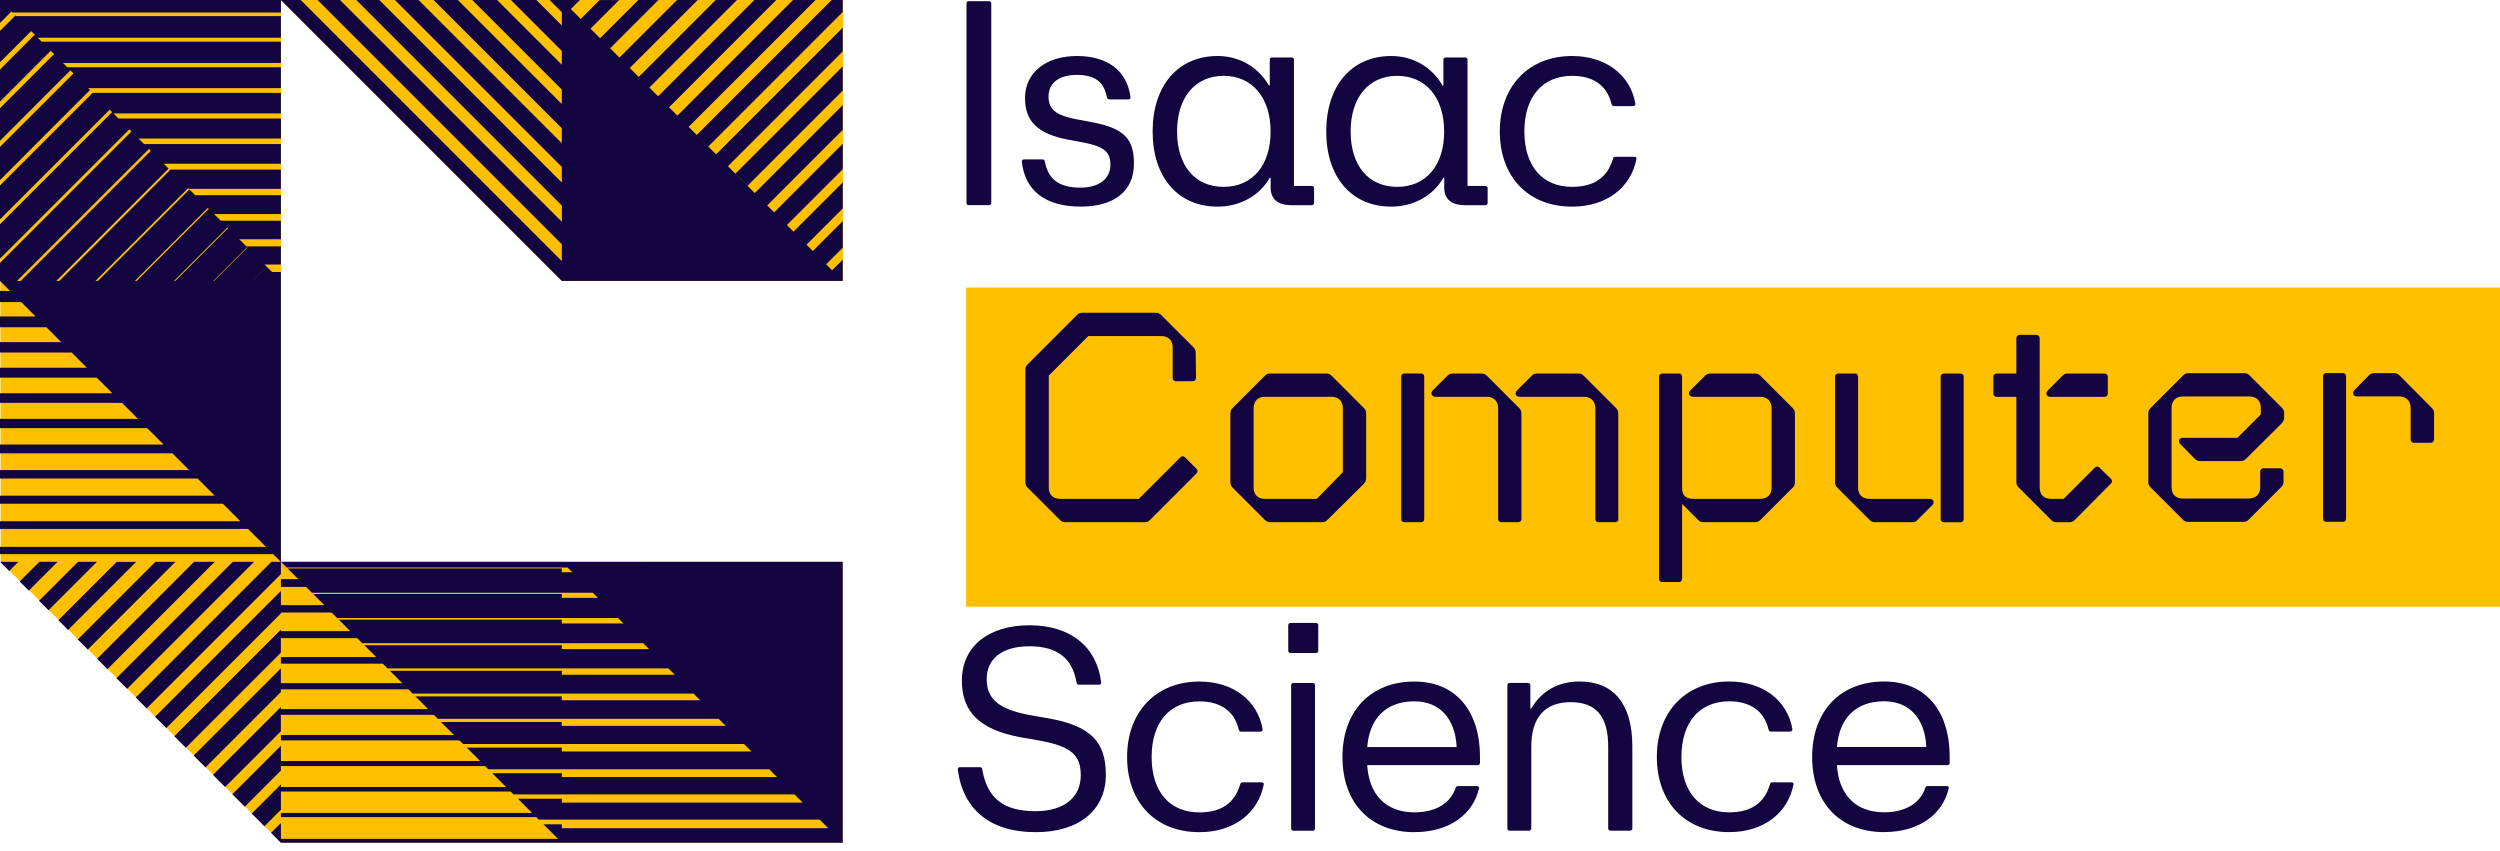
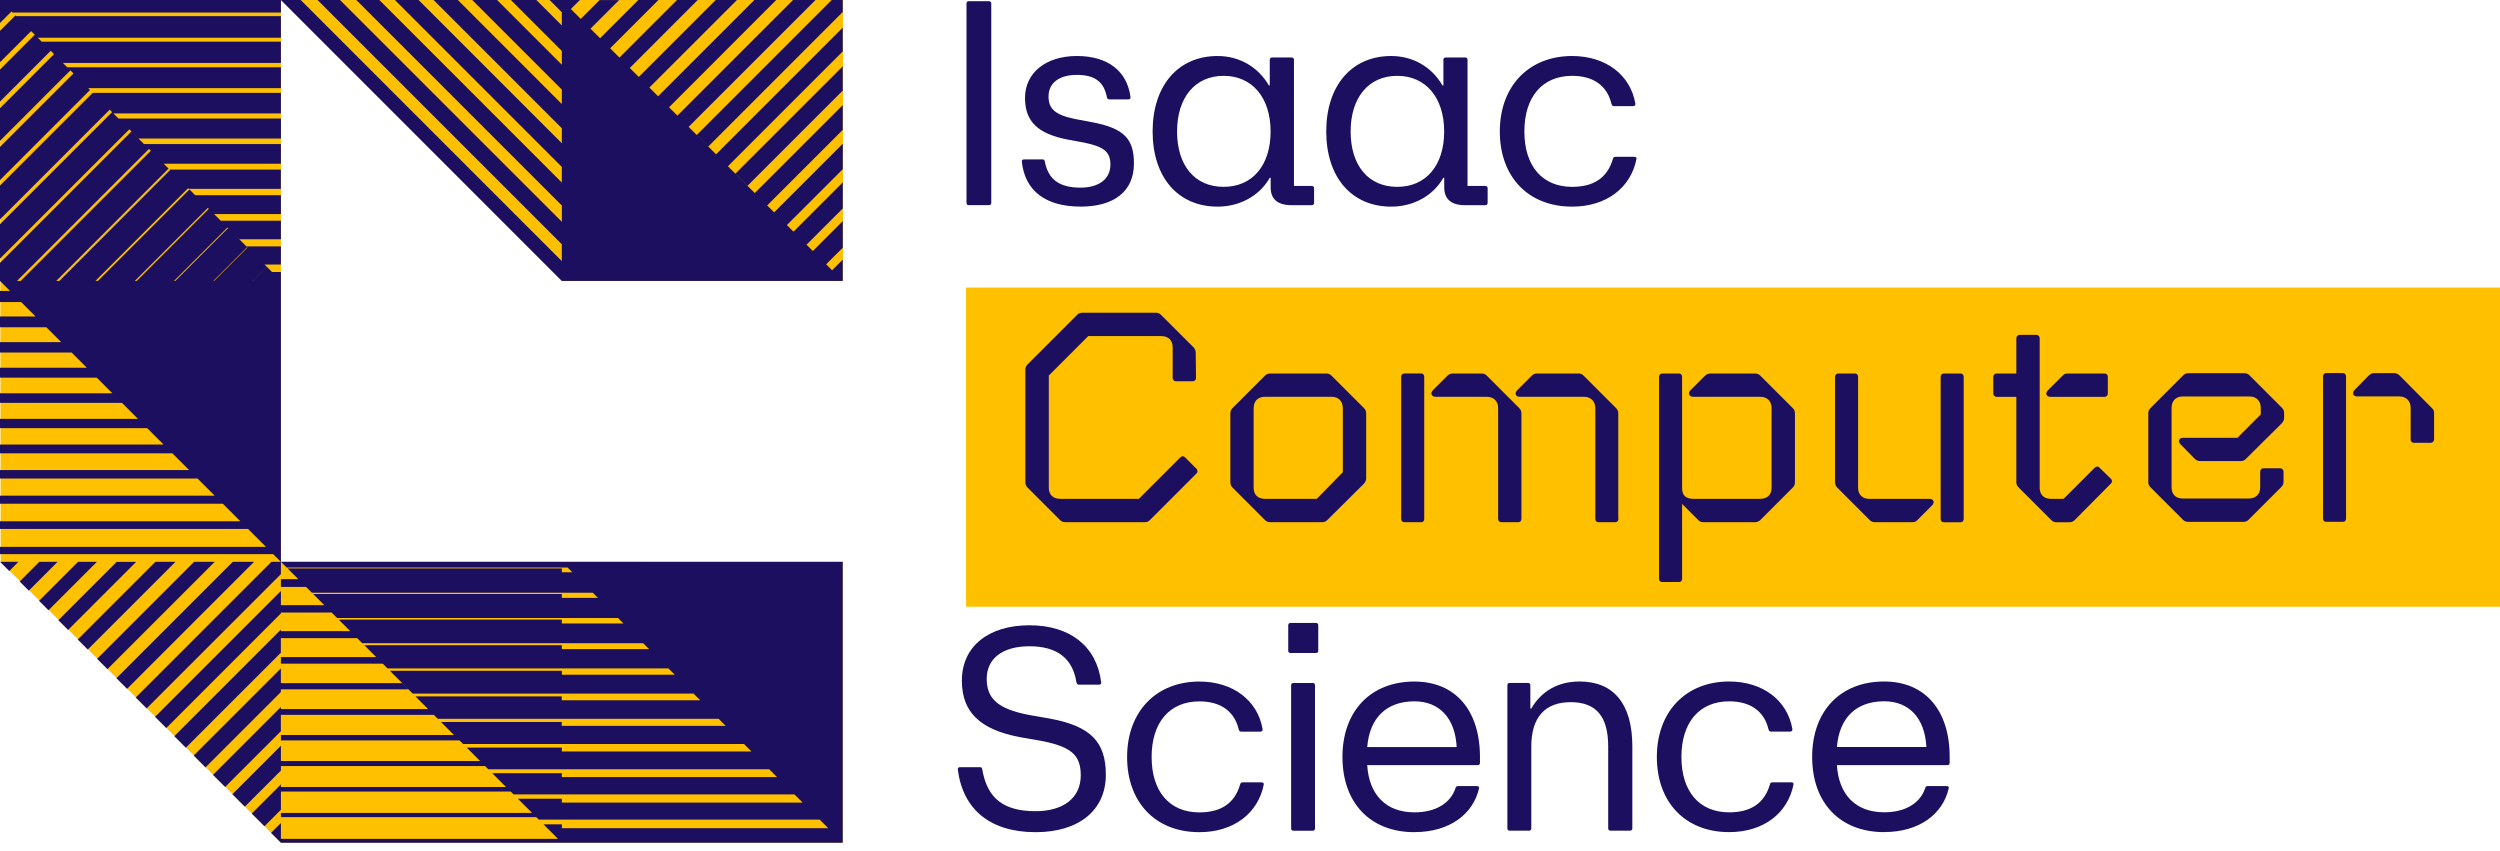
<svg xmlns="http://www.w3.org/2000/svg" width="238px" height="81px" viewBox="0 0 238 81" version="1.1">
  <g id="Page-1" stroke="none" stroke-width="1" fill="none" fill-rule="evenodd">
    <g id="isaac-logo">
      <g id="Group" transform="translate(91.9701, 27.37717)" fill-rule="nonzero">
        <polygon id="Shape-path" fill="#FFC000" points="0 0 0 30.385 146.03 30.385 146.03 0" />
-         <path d="M102.998,9.774 L104.392,8.38 C104.537,8.235 104.677,8.18 104.877,8.18 L108.379,8.18 C108.579,8.18 108.694,8.325 108.694,8.494 L108.694,10.088 C108.694,10.258 108.579,10.403 108.379,10.403 L103.223,10.403 C102.853,10.403 102.708,10.063 102.993,9.779 L102.998,9.774 Z" id="Shape-path" fill="#120540" />
-         <path d="M21.941,17.693 L17.499,22.136 C17.359,22.28 17.214,22.335 16.984,22.335 L9.464,22.335 C9.264,22.335 9.094,22.28 8.949,22.136 L5.846,19.033 C5.706,18.893 5.646,18.718 5.646,18.518 L5.646,7.81 C5.646,7.58 5.731,7.44 5.876,7.295 L10.578,2.593 C10.718,2.448 10.863,2.393 11.093,2.393 L18.043,2.393 C18.243,2.393 18.413,2.448 18.558,2.593 L21.661,5.696 C21.806,5.841 21.861,6.011 21.861,6.211 L21.891,8.604 C21.891,8.804 21.751,8.919 21.576,8.919 L19.982,8.919 C19.812,8.919 19.667,8.804 19.667,8.604 L19.667,5.671 C19.667,5.017 19.242,4.617 18.583,4.617 L11.632,4.617 L7.875,8.375 L7.875,19.058 C7.875,19.712 8.275,20.112 8.959,20.112 L16.449,20.112 L20.382,16.179 C20.527,16.035 20.667,16.01 20.836,16.149 L21.946,17.259 C22.061,17.399 22.061,17.574 21.946,17.683 L21.941,17.693 Z" id="Shape-path" fill="#120540" />
-         <path d="M34.273,8.18 C34.473,8.18 34.642,8.235 34.787,8.38 L37.89,11.483 C38.03,11.627 38.09,11.767 38.09,11.997 L38.09,18.148 C38.09,18.378 38.005,18.518 37.86,18.688 L34.413,22.106 C34.268,22.275 34.098,22.335 33.873,22.335 L28.976,22.335 C28.776,22.335 28.606,22.28 28.461,22.136 L25.358,19.033 C25.219,18.893 25.159,18.718 25.159,18.518 L25.159,11.997 C25.159,11.797 25.214,11.627 25.358,11.483 L28.461,8.38 C28.601,8.235 28.776,8.18 28.976,8.18 L34.273,8.18 Z M34.812,10.398 L28.431,10.398 C27.777,10.398 27.377,10.823 27.377,11.483 L27.377,19.058 C27.377,19.712 27.777,20.112 28.431,20.112 L33.388,20.112 L35.867,17.579 L35.867,11.483 C35.867,10.828 35.467,10.398 34.812,10.398 Z" id="Combined-Shape" fill="#120540" />
-         <path d="M43.617,22.021 C43.617,22.221 43.502,22.335 43.332,22.335 L41.738,22.335 C41.538,22.335 41.423,22.221 41.423,22.021 L41.423,8.489 C41.423,8.32 41.538,8.175 41.738,8.175 L43.332,8.175 C43.502,8.175 43.617,8.32 43.617,8.489 L43.617,22.021 Z" id="Shape-path" fill="#120540" />
-         <path d="M52.876,22.021 C52.876,22.221 52.736,22.335 52.561,22.335 L50.967,22.335 C50.797,22.335 50.652,22.221 50.652,22.021 L50.652,11.483 C50.652,10.828 50.252,10.398 49.568,10.398 L44.696,10.398 C44.326,10.398 44.156,10.058 44.441,9.774 L45.835,8.38 C46.005,8.235 46.15,8.18 46.35,8.18 L49.053,8.18 C49.253,8.18 49.423,8.235 49.568,8.38 L52.671,11.483 C52.811,11.627 52.871,11.797 52.871,11.997 L52.871,22.021 L52.876,22.021 Z" id="Shape-path" fill="#120540" />
-         <path d="M62.105,22.021 C62.105,22.221 61.99,22.335 61.79,22.335 L60.221,22.335 C60.021,22.335 59.906,22.221 59.906,22.021 L59.906,11.483 C59.906,10.828 59.481,10.398 58.822,10.398 L52.696,10.398 C52.326,10.398 52.181,10.058 52.466,9.774 L53.86,8.38 C54.005,8.235 54.145,8.18 54.345,8.18 L58.302,8.18 C58.502,8.18 58.642,8.235 58.787,8.38 L61.89,11.483 C62.035,11.627 62.09,11.797 62.09,11.997 L62.09,22.021 L62.105,22.021 Z" id="Shape-path" fill="#120540" />
-         <path d="M78.909,18.518 C78.909,18.748 78.854,18.888 78.709,19.033 L75.606,22.136 C75.461,22.28 75.291,22.335 75.091,22.335 L70.219,22.335 C69.989,22.335 69.85,22.28 69.705,22.136 L68.166,20.597 L68.166,27.717 C68.166,27.917 68.051,28.032 67.881,28.032 L66.287,28.032 C66.087,28.032 65.972,27.917 65.972,27.717 L65.972,8.494 C65.972,8.325 66.087,8.18 66.287,8.18 L67.881,8.18 C68.051,8.18 68.166,8.325 68.166,8.494 L68.166,19.088 C68.166,19.827 68.565,20.112 69.25,20.112 L75.601,20.112 C76.285,20.112 76.685,19.712 76.685,19.058 L76.685,11.483 C76.685,10.828 76.285,10.398 75.601,10.398 L69.22,10.398 C68.85,10.398 68.68,10.058 68.965,9.774 L70.359,8.38 C70.529,8.235 70.674,8.18 70.874,8.18 L75.091,8.18 C75.291,8.18 75.461,8.235 75.606,8.38 L78.709,11.483 C78.854,11.627 78.909,11.767 78.909,11.997 L78.909,18.518 L78.909,18.518 Z" id="Shape-path" fill="#120540" />
-         <path d="M91.955,20.741 L90.561,22.136 C90.416,22.305 90.276,22.335 90.046,22.335 L86.544,22.335 C86.314,22.335 86.174,22.28 86.029,22.136 L82.926,19.033 C82.781,18.893 82.726,18.718 82.726,18.518 L82.726,8.494 C82.726,8.325 82.841,8.18 83.041,8.18 L84.635,8.18 C84.805,8.18 84.92,8.325 84.92,8.494 L84.92,19.063 C84.92,19.717 85.344,20.117 86.004,20.117 L91.73,20.117 C92.1,20.117 92.245,20.457 91.96,20.741 L91.955,20.741 Z" id="Shape-path" fill="#120540" />
-         <path d="M94.973,22.026 C94.973,22.226 94.858,22.34 94.688,22.34 L93.094,22.34 C92.895,22.34 92.78,22.226 92.78,22.026 L92.78,8.494 C92.78,8.325 92.895,8.18 93.094,8.18 L94.688,8.18 C94.858,8.18 94.973,8.325 94.973,8.494 L94.973,22.026 Z" id="Shape-path" fill="#120540" />
-         <path d="M108.984,18.663 L105.566,22.111 C105.396,22.28 105.251,22.34 105.027,22.34 L103.832,22.34 C103.603,22.34 103.463,22.285 103.318,22.141 L100.215,19.038 C100.045,18.868 99.985,18.723 99.985,18.523 L99.985,10.403 L98.106,10.403 C97.936,10.403 97.791,10.263 97.791,10.088 L97.791,8.494 C97.791,8.325 97.931,8.18 98.106,8.18 L99.985,8.18 L99.985,4.817 C99.985,4.647 100.13,4.502 100.3,4.502 L101.894,4.502 C102.064,4.502 102.208,4.647 102.208,4.817 L102.208,19.058 C102.208,19.712 102.608,20.112 103.263,20.112 L104.487,20.112 L107.45,17.149 C107.595,17.004 107.79,17.004 107.905,17.149 L108.989,18.203 C109.129,18.348 109.129,18.518 108.989,18.658 L108.984,18.663 Z" id="Shape-path" fill="#120540" />
-         <path d="M125.478,12.387 C125.478,12.587 125.423,12.727 125.248,12.927 L121.861,16.289 C121.721,16.459 121.546,16.519 121.321,16.519 L117.503,16.519 C117.304,16.519 117.164,16.464 116.989,16.319 L115.62,14.925 C115.335,14.64 115.475,14.301 115.85,14.301 L121.031,14.301 L123.255,12.077 L123.255,11.453 C123.255,10.798 122.855,10.368 122.2,10.368 L115.82,10.368 C115.165,10.368 114.765,10.793 114.765,11.453 L114.765,19.028 C114.765,19.682 115.165,20.082 115.82,20.082 L122.115,20.082 C122.77,20.082 123.2,19.682 123.2,19.028 L123.2,17.519 C123.2,17.349 123.315,17.204 123.515,17.204 L125.109,17.204 C125.278,17.204 125.423,17.349 125.423,17.519 L125.423,18.488 C125.423,18.688 125.368,18.828 125.193,19.003 L122.09,22.106 C121.951,22.251 121.806,22.305 121.576,22.305 L116.364,22.305 C116.164,22.305 115.994,22.251 115.85,22.106 L112.747,19.003 C112.607,18.858 112.547,18.718 112.547,18.518 L112.547,11.967 C112.547,11.767 112.602,11.627 112.777,11.453 L115.88,8.35 C116.019,8.205 116.164,8.15 116.394,8.15 L121.661,8.15 C121.861,8.15 122.031,8.205 122.175,8.35 L125.278,11.453 C125.418,11.592 125.478,11.737 125.478,11.937 L125.478,12.392 L125.478,12.387 Z" id="Shape-path" fill="#120540" />
-         <path d="M131.374,21.986 C131.374,22.186 131.26,22.3 131.09,22.3 L129.496,22.3 C129.296,22.3 129.181,22.186 129.181,21.986 L129.181,8.454 C129.181,8.285 129.296,8.14 129.496,8.14 L131.09,8.14 C131.26,8.14 131.374,8.285 131.374,8.454 L131.374,21.986 Z" id="Shape-path" fill="#120540" />
-         <path d="M139.749,14.466 C139.749,14.635 139.609,14.78 139.434,14.78 L137.84,14.78 C137.64,14.78 137.525,14.64 137.525,14.466 L137.525,11.448 C137.525,10.793 137.096,10.363 136.441,10.363 L132.424,10.363 C132.054,10.363 131.909,10.023 132.194,9.739 L133.563,8.345 C133.733,8.2 133.878,8.145 134.078,8.145 L135.931,8.145 C136.131,8.145 136.271,8.2 136.446,8.345 L139.524,11.448 C139.694,11.587 139.754,11.762 139.754,11.962 L139.754,14.471 L139.749,14.466 Z" id="Shape-path" fill="#120540" />
+         <path d="M102.998,9.774 L104.392,8.38 C104.537,8.235 104.677,8.18 104.877,8.18 L108.379,8.18 C108.579,8.18 108.694,8.325 108.694,8.494 L108.694,10.088 C108.694,10.258 108.579,10.403 108.379,10.403 L103.223,10.403 C102.853,10.403 102.708,10.063 102.993,9.779 L102.998,9.774 Z" id="Shape-path" fill="#1C0F5F" />
+         <path d="M21.941,17.693 L17.499,22.136 C17.359,22.28 17.214,22.335 16.984,22.335 L9.464,22.335 C9.264,22.335 9.094,22.28 8.949,22.136 L5.846,19.033 C5.706,18.893 5.646,18.718 5.646,18.518 L5.646,7.81 C5.646,7.58 5.731,7.44 5.876,7.295 L10.578,2.593 C10.718,2.448 10.863,2.393 11.093,2.393 L18.043,2.393 C18.243,2.393 18.413,2.448 18.558,2.593 L21.661,5.696 C21.806,5.841 21.861,6.011 21.861,6.211 L21.891,8.604 C21.891,8.804 21.751,8.919 21.576,8.919 L19.982,8.919 C19.812,8.919 19.667,8.804 19.667,8.604 L19.667,5.671 C19.667,5.017 19.242,4.617 18.583,4.617 L11.632,4.617 L7.875,8.375 L7.875,19.058 C7.875,19.712 8.275,20.112 8.959,20.112 L16.449,20.112 L20.382,16.179 C20.527,16.035 20.667,16.01 20.836,16.149 L21.946,17.259 C22.061,17.399 22.061,17.574 21.946,17.683 L21.941,17.693 Z" id="Shape-path" fill="#1C0F5F" />
+         <path d="M34.273,8.18 C34.473,8.18 34.642,8.235 34.787,8.38 L37.89,11.483 C38.03,11.627 38.09,11.767 38.09,11.997 L38.09,18.148 C38.09,18.378 38.005,18.518 37.86,18.688 L34.413,22.106 C34.268,22.275 34.098,22.335 33.873,22.335 L28.976,22.335 C28.776,22.335 28.606,22.28 28.461,22.136 L25.358,19.033 C25.219,18.893 25.159,18.718 25.159,18.518 L25.159,11.997 C25.159,11.797 25.214,11.627 25.358,11.483 L28.461,8.38 C28.601,8.235 28.776,8.18 28.976,8.18 L34.273,8.18 Z M34.812,10.398 L28.431,10.398 C27.777,10.398 27.377,10.823 27.377,11.483 L27.377,19.058 C27.377,19.712 27.777,20.112 28.431,20.112 L33.388,20.112 L35.867,17.579 L35.867,11.483 C35.867,10.828 35.467,10.398 34.812,10.398 Z" id="Combined-Shape" fill="#1C0F5F" />
+         <path d="M43.617,22.021 C43.617,22.221 43.502,22.335 43.332,22.335 L41.738,22.335 C41.538,22.335 41.423,22.221 41.423,22.021 L41.423,8.489 C41.423,8.32 41.538,8.175 41.738,8.175 L43.332,8.175 C43.502,8.175 43.617,8.32 43.617,8.489 L43.617,22.021 Z" id="Shape-path" fill="#1C0F5F" />
+         <path d="M52.876,22.021 C52.876,22.221 52.736,22.335 52.561,22.335 L50.967,22.335 C50.797,22.335 50.652,22.221 50.652,22.021 L50.652,11.483 C50.652,10.828 50.252,10.398 49.568,10.398 L44.696,10.398 C44.326,10.398 44.156,10.058 44.441,9.774 L45.835,8.38 C46.005,8.235 46.15,8.18 46.35,8.18 L49.053,8.18 C49.253,8.18 49.423,8.235 49.568,8.38 L52.671,11.483 C52.811,11.627 52.871,11.797 52.871,11.997 L52.871,22.021 L52.876,22.021 Z" id="Shape-path" fill="#1C0F5F" />
+         <path d="M62.105,22.021 C62.105,22.221 61.99,22.335 61.79,22.335 L60.221,22.335 C60.021,22.335 59.906,22.221 59.906,22.021 L59.906,11.483 C59.906,10.828 59.481,10.398 58.822,10.398 L52.696,10.398 C52.326,10.398 52.181,10.058 52.466,9.774 L53.86,8.38 C54.005,8.235 54.145,8.18 54.345,8.18 L58.302,8.18 C58.502,8.18 58.642,8.235 58.787,8.38 L61.89,11.483 C62.035,11.627 62.09,11.797 62.09,11.997 L62.09,22.021 L62.105,22.021 Z" id="Shape-path" fill="#1C0F5F" />
+         <path d="M78.909,18.518 C78.909,18.748 78.854,18.888 78.709,19.033 L75.606,22.136 C75.461,22.28 75.291,22.335 75.091,22.335 L70.219,22.335 C69.989,22.335 69.85,22.28 69.705,22.136 L68.166,20.597 L68.166,27.717 C68.166,27.917 68.051,28.032 67.881,28.032 L66.287,28.032 C66.087,28.032 65.972,27.917 65.972,27.717 L65.972,8.494 C65.972,8.325 66.087,8.18 66.287,8.18 L67.881,8.18 C68.051,8.18 68.166,8.325 68.166,8.494 L68.166,19.088 C68.166,19.827 68.565,20.112 69.25,20.112 L75.601,20.112 C76.285,20.112 76.685,19.712 76.685,19.058 L76.685,11.483 C76.685,10.828 76.285,10.398 75.601,10.398 L69.22,10.398 C68.85,10.398 68.68,10.058 68.965,9.774 L70.359,8.38 C70.529,8.235 70.674,8.18 70.874,8.18 L75.091,8.18 C75.291,8.18 75.461,8.235 75.606,8.38 L78.709,11.483 C78.854,11.627 78.909,11.767 78.909,11.997 L78.909,18.518 L78.909,18.518 Z" id="Shape-path" fill="#1C0F5F" />
+         <path d="M91.955,20.741 L90.561,22.136 C90.416,22.305 90.276,22.335 90.046,22.335 L86.544,22.335 C86.314,22.335 86.174,22.28 86.029,22.136 L82.926,19.033 C82.781,18.893 82.726,18.718 82.726,18.518 L82.726,8.494 C82.726,8.325 82.841,8.18 83.041,8.18 L84.635,8.18 C84.805,8.18 84.92,8.325 84.92,8.494 L84.92,19.063 C84.92,19.717 85.344,20.117 86.004,20.117 L91.73,20.117 C92.1,20.117 92.245,20.457 91.96,20.741 L91.955,20.741 Z" id="Shape-path" fill="#1C0F5F" />
+         <path d="M94.973,22.026 C94.973,22.226 94.858,22.34 94.688,22.34 L93.094,22.34 C92.895,22.34 92.78,22.226 92.78,22.026 L92.78,8.494 C92.78,8.325 92.895,8.18 93.094,8.18 L94.688,8.18 C94.858,8.18 94.973,8.325 94.973,8.494 L94.973,22.026 Z" id="Shape-path" fill="#1C0F5F" />
+         <path d="M108.984,18.663 L105.566,22.111 C105.396,22.28 105.251,22.34 105.027,22.34 L103.832,22.34 C103.603,22.34 103.463,22.285 103.318,22.141 L100.215,19.038 C100.045,18.868 99.985,18.723 99.985,18.523 L99.985,10.403 L98.106,10.403 C97.936,10.403 97.791,10.263 97.791,10.088 L97.791,8.494 C97.791,8.325 97.931,8.18 98.106,8.18 L99.985,8.18 L99.985,4.817 C99.985,4.647 100.13,4.502 100.3,4.502 L101.894,4.502 C102.064,4.502 102.208,4.647 102.208,4.817 L102.208,19.058 C102.208,19.712 102.608,20.112 103.263,20.112 L104.487,20.112 L107.45,17.149 C107.595,17.004 107.79,17.004 107.905,17.149 L108.989,18.203 C109.129,18.348 109.129,18.518 108.989,18.658 L108.984,18.663 Z" id="Shape-path" fill="#1C0F5F" />
+         <path d="M125.478,12.387 C125.478,12.587 125.423,12.727 125.248,12.927 L121.861,16.289 C121.721,16.459 121.546,16.519 121.321,16.519 L117.503,16.519 C117.304,16.519 117.164,16.464 116.989,16.319 L115.62,14.925 C115.335,14.64 115.475,14.301 115.85,14.301 L121.031,14.301 L123.255,12.077 L123.255,11.453 C123.255,10.798 122.855,10.368 122.2,10.368 L115.82,10.368 C115.165,10.368 114.765,10.793 114.765,11.453 L114.765,19.028 C114.765,19.682 115.165,20.082 115.82,20.082 L122.115,20.082 C122.77,20.082 123.2,19.682 123.2,19.028 L123.2,17.519 C123.2,17.349 123.315,17.204 123.515,17.204 L125.109,17.204 C125.278,17.204 125.423,17.349 125.423,17.519 L125.423,18.488 C125.423,18.688 125.368,18.828 125.193,19.003 L122.09,22.106 C121.951,22.251 121.806,22.305 121.576,22.305 L116.364,22.305 C116.164,22.305 115.994,22.251 115.85,22.106 L112.747,19.003 C112.607,18.858 112.547,18.718 112.547,18.518 L112.547,11.967 C112.547,11.767 112.602,11.627 112.777,11.453 L115.88,8.35 C116.019,8.205 116.164,8.15 116.394,8.15 L121.661,8.15 C121.861,8.15 122.031,8.205 122.175,8.35 L125.278,11.453 C125.418,11.592 125.478,11.737 125.478,11.937 L125.478,12.392 L125.478,12.387 Z" id="Shape-path" fill="#1C0F5F" />
+         <path d="M131.374,21.986 C131.374,22.186 131.26,22.3 131.09,22.3 L129.496,22.3 C129.296,22.3 129.181,22.186 129.181,21.986 L129.181,8.454 C129.181,8.285 129.296,8.14 129.496,8.14 L131.09,8.14 C131.26,8.14 131.374,8.285 131.374,8.454 L131.374,21.986 Z" id="Shape-path" fill="#1C0F5F" />
+         <path d="M139.749,14.466 C139.749,14.635 139.609,14.78 139.434,14.78 L137.84,14.78 C137.64,14.78 137.525,14.64 137.525,14.466 L137.525,11.448 C137.525,10.793 137.096,10.363 136.441,10.363 L132.424,10.363 C132.054,10.363 131.909,10.023 132.194,9.739 L133.563,8.345 C133.733,8.2 133.878,8.145 134.078,8.145 L135.931,8.145 C136.131,8.145 136.271,8.2 136.446,8.345 L139.524,11.448 C139.694,11.587 139.754,11.762 139.754,11.962 L139.754,14.471 L139.749,14.466 Z" id="Shape-path" fill="#1C0F5F" />
      </g>
-       <path d="M174.876,71.114 C175.096,68.34 176.705,66.762 179.368,66.762 C181.752,66.762 183.251,68.37 183.391,71.114 L174.876,71.114 Z M179.368,79.213 C182.726,79.213 184.97,77.495 185.524,75.026 C185.554,74.916 185.469,74.831 185.304,74.831 L183.53,74.831 C183.391,74.831 183.311,74.886 183.281,75.026 C182.811,76.44 181.422,77.33 179.368,77.33 C176.65,77.33 175.041,75.636 174.876,72.838 L185.389,72.838 C185.529,72.838 185.609,72.753 185.609,72.618 L185.609,72.063 C185.609,67.596 183.251,64.878 179.368,64.878 C175.206,64.878 172.518,67.681 172.518,72.063 C172.518,76.445 175.181,79.218 179.368,79.218 M164.613,79.218 C167.916,79.218 170.214,77.39 170.744,74.671 C170.769,74.531 170.659,74.476 170.524,74.476 L168.75,74.476 C168.61,74.476 168.53,74.531 168.5,74.671 C167.976,76.475 166.671,77.335 164.618,77.335 C161.79,77.335 160.071,75.366 160.071,72.063 C160.071,68.76 161.79,66.767 164.618,66.767 C166.616,66.767 167.946,67.681 168.36,69.43 C168.415,69.595 168.47,69.65 168.61,69.65 L170.414,69.65 C170.554,69.65 170.664,69.565 170.634,69.4 C170.164,66.682 167.831,64.878 164.613,64.878 C160.48,64.878 157.732,67.761 157.732,72.063 C157.732,76.365 160.426,79.218 164.613,79.218 M143.701,79.078 L145.585,79.078 C145.695,79.078 145.78,78.994 145.78,78.859 L145.78,71.064 C145.78,68.291 147.084,66.846 149.523,66.846 C151.961,66.846 153.1,68.206 153.1,71.064 L153.1,78.859 C153.1,78.999 153.185,79.078 153.32,79.078 L155.179,79.078 C155.319,79.078 155.399,78.994 155.399,78.859 L155.399,71.064 C155.399,67.011 153.625,64.878 150.377,64.878 C148.323,64.878 146.744,65.792 145.775,67.456 L145.69,67.456 L145.69,65.238 C145.69,65.098 145.605,65.018 145.47,65.018 L143.696,65.018 C143.586,65.018 143.502,65.103 143.502,65.238 L143.502,78.859 C143.502,78.999 143.586,79.078 143.696,79.078 M130.16,71.119 C130.38,68.345 131.989,66.767 134.652,66.767 C137.036,66.767 138.535,68.375 138.675,71.119 L130.16,71.119 Z M134.652,79.218 C138.01,79.218 140.254,77.5 140.808,75.031 C140.838,74.921 140.753,74.836 140.588,74.836 L138.815,74.836 C138.675,74.836 138.595,74.891 138.565,75.031 C138.095,76.445 136.706,77.335 134.652,77.335 C131.934,77.335 130.325,75.641 130.16,72.843 L140.673,72.843 C140.813,72.843 140.893,72.758 140.893,72.623 L140.893,72.068 C140.893,67.601 138.535,64.883 134.652,64.883 C130.49,64.883 127.802,67.686 127.802,72.068 C127.802,76.45 130.465,79.223 134.652,79.223 M122.64,61.97 C122.64,62.08 122.725,62.165 122.86,62.165 L125.303,62.165 C125.413,62.165 125.498,62.08 125.498,61.97 L125.498,59.526 C125.498,59.386 125.413,59.306 125.303,59.306 L122.86,59.306 C122.72,59.306 122.64,59.391 122.64,59.526 L122.64,61.97 Z M123.11,79.083 L124.994,79.083 C125.104,79.083 125.188,78.999 125.188,78.864 L125.188,65.243 C125.188,65.103 125.104,65.023 124.994,65.023 L123.11,65.023 C123,65.023 122.915,65.108 122.915,65.243 L122.915,78.864 C122.915,79.004 123,79.083 123.11,79.083 M114.181,79.223 C117.478,79.223 119.782,77.395 120.312,74.676 C120.337,74.536 120.227,74.481 120.087,74.481 L118.313,74.481 C118.173,74.481 118.093,74.536 118.063,74.676 C117.538,76.48 116.234,77.34 114.181,77.34 C111.352,77.34 109.634,75.371 109.634,72.068 C109.634,68.765 111.352,66.772 114.181,66.772 C116.179,66.772 117.508,67.686 117.923,69.435 C117.978,69.6 118.033,69.655 118.173,69.655 L119.977,69.655 C120.117,69.655 120.227,69.57 120.197,69.405 C119.727,66.687 117.394,64.883 114.181,64.883 C110.048,64.883 107.3,67.766 107.3,72.068 C107.3,76.37 109.988,79.223 114.181,79.223 M98.591,79.223 C102.698,79.223 105.276,77.145 105.276,73.757 C105.276,70.624 103.832,69.125 99.925,68.405 L97.871,68.046 C95.068,67.491 93.934,66.547 93.934,64.633 C93.934,62.719 95.403,61.525 98.011,61.525 C100.619,61.525 102.118,62.664 102.478,64.963 C102.533,65.158 102.618,65.183 102.728,65.183 L104.612,65.183 C104.752,65.183 104.862,65.098 104.832,64.963 C104.417,61.55 101.894,59.526 98.006,59.526 C94.119,59.526 91.57,61.525 91.57,64.798 C91.57,67.791 93.289,69.46 97.117,70.179 L99.17,70.539 C101.999,71.094 102.888,71.898 102.888,73.812 C102.888,75.946 101.254,77.225 98.591,77.225 C95.568,77.225 93.984,76.03 93.514,73.257 C93.489,73.092 93.429,73.037 93.294,73.037 L91.38,73.037 C91.241,73.037 91.161,73.122 91.186,73.287 C91.685,77.115 94.319,79.223 98.591,79.223" id="Shape" fill="#120540" fill-rule="nonzero" />
-       <path d="M149.663,19.672 C152.965,19.672 155.264,17.843 155.794,15.125 C155.819,14.985 155.709,14.93 155.574,14.93 L153.8,14.93 C153.66,14.93 153.58,14.985 153.55,15.125 C153.02,16.929 151.721,17.788 149.668,17.788 C146.839,17.788 145.12,15.82 145.12,12.517 C145.12,9.214 146.839,7.22 149.668,7.22 C151.666,7.22 152.995,8.135 153.41,9.884 C153.465,10.048 153.52,10.103 153.66,10.103 L155.464,10.103 C155.604,10.103 155.714,10.018 155.684,9.854 C155.214,7.135 152.88,5.332 149.663,5.332 C145.53,5.332 142.782,8.215 142.782,12.517 C142.782,16.819 145.47,19.672 149.663,19.672 M128.581,12.517 C128.581,9.274 130.3,7.22 133.018,7.22 C135.737,7.22 137.485,9.299 137.485,12.517 C137.485,15.735 135.767,17.788 133.018,17.788 C130.27,17.788 128.581,15.765 128.581,12.517 M132.439,19.672 C134.547,19.672 136.431,18.648 137.406,16.924 L137.49,16.924 L137.49,17.838 C137.49,18.948 138.155,19.532 139.459,19.532 L141.403,19.532 C141.543,19.532 141.623,19.447 141.623,19.312 L141.623,17.898 C141.623,17.788 141.538,17.703 141.403,17.703 L139.709,17.703 L139.709,5.691 C139.709,5.551 139.624,5.471 139.489,5.471 L137.63,5.471 C137.49,5.471 137.411,5.556 137.411,5.691 L137.411,8.135 L137.326,8.135 C136.301,6.361 134.497,5.332 132.444,5.332 C128.671,5.332 126.258,8.16 126.258,12.517 C126.258,16.874 128.671,19.672 132.444,19.672 M112.057,12.517 C112.057,9.274 113.776,7.22 116.494,7.22 C119.212,7.22 120.961,9.299 120.961,12.517 C120.961,15.735 119.242,17.788 116.494,17.788 C113.746,17.788 112.057,15.765 112.057,12.517 M115.915,19.672 C118.023,19.672 119.907,18.648 120.881,16.924 L120.966,16.924 L120.966,17.838 C120.966,18.948 121.631,19.532 122.935,19.532 L124.879,19.532 C125.019,19.532 125.099,19.447 125.099,19.312 L125.099,17.898 C125.099,17.788 125.014,17.703 124.879,17.703 L123.185,17.703 L123.185,5.691 C123.185,5.551 123.1,5.471 122.965,5.471 L121.106,5.471 C120.966,5.471 120.881,5.556 120.881,5.691 L120.881,8.135 L120.796,8.135 C119.772,6.361 117.968,5.332 115.915,5.332 C112.142,5.332 109.729,8.16 109.729,12.517 C109.729,16.874 112.142,19.672 115.915,19.672 M102.848,19.672 C106.121,19.672 107.95,18.173 107.95,15.565 C107.95,13.261 107.06,12.207 103.927,11.627 L102.318,11.323 C100.435,10.933 99.82,10.353 99.82,9.184 C99.82,7.91 100.819,7.13 102.513,7.13 C104.207,7.13 105.092,7.77 105.371,9.239 C105.396,9.349 105.456,9.464 105.621,9.464 L107.425,9.464 C107.565,9.464 107.65,9.379 107.62,9.214 C107.285,6.746 105.456,5.332 102.518,5.332 C99.58,5.332 97.581,6.915 97.581,9.324 C97.581,11.572 98.801,12.737 101.659,13.291 L103.158,13.566 C105.102,13.956 105.711,14.456 105.711,15.675 C105.711,17.034 104.627,17.863 102.853,17.863 C100.854,17.863 99.8,17.089 99.47,15.395 C99.44,15.255 99.415,15.175 99.25,15.175 L97.477,15.175 C97.337,15.175 97.257,15.26 97.282,15.425 C97.586,18.173 99.555,19.667 102.858,19.667 M92.205,19.527 L94.149,19.527 C94.289,19.527 94.369,19.442 94.369,19.307 L94.369,0.335 C94.369,0.195 94.284,0.115 94.149,0.115 L92.205,0.115 C92.095,0.115 92.01,0.2 92.01,0.335 L92.01,19.307 C92.01,19.447 92.095,19.527 92.205,19.527" id="Shape" fill="#120540" fill-rule="nonzero" />
+       <path d="M174.876,71.114 C175.096,68.34 176.705,66.762 179.368,66.762 C181.752,66.762 183.251,68.37 183.391,71.114 L174.876,71.114 Z M179.368,79.213 C182.726,79.213 184.97,77.495 185.524,75.026 C185.554,74.916 185.469,74.831 185.304,74.831 L183.53,74.831 C183.391,74.831 183.311,74.886 183.281,75.026 C182.811,76.44 181.422,77.33 179.368,77.33 C176.65,77.33 175.041,75.636 174.876,72.838 L185.389,72.838 C185.529,72.838 185.609,72.753 185.609,72.618 L185.609,72.063 C185.609,67.596 183.251,64.878 179.368,64.878 C175.206,64.878 172.518,67.681 172.518,72.063 C172.518,76.445 175.181,79.218 179.368,79.218 M164.613,79.218 C167.916,79.218 170.214,77.39 170.744,74.671 C170.769,74.531 170.659,74.476 170.524,74.476 L168.75,74.476 C168.61,74.476 168.53,74.531 168.5,74.671 C167.976,76.475 166.671,77.335 164.618,77.335 C161.79,77.335 160.071,75.366 160.071,72.063 C160.071,68.76 161.79,66.767 164.618,66.767 C166.616,66.767 167.946,67.681 168.36,69.43 C168.415,69.595 168.47,69.65 168.61,69.65 L170.414,69.65 C170.554,69.65 170.664,69.565 170.634,69.4 C170.164,66.682 167.831,64.878 164.613,64.878 C160.48,64.878 157.732,67.761 157.732,72.063 C157.732,76.365 160.426,79.218 164.613,79.218 M143.701,79.078 L145.585,79.078 C145.695,79.078 145.78,78.994 145.78,78.859 L145.78,71.064 C145.78,68.291 147.084,66.846 149.523,66.846 C151.961,66.846 153.1,68.206 153.1,71.064 L153.1,78.859 C153.1,78.999 153.185,79.078 153.32,79.078 L155.179,79.078 C155.319,79.078 155.399,78.994 155.399,78.859 L155.399,71.064 C155.399,67.011 153.625,64.878 150.377,64.878 C148.323,64.878 146.744,65.792 145.775,67.456 L145.69,67.456 L145.69,65.238 C145.69,65.098 145.605,65.018 145.47,65.018 L143.696,65.018 C143.586,65.018 143.502,65.103 143.502,65.238 L143.502,78.859 C143.502,78.999 143.586,79.078 143.696,79.078 M130.16,71.119 C130.38,68.345 131.989,66.767 134.652,66.767 C137.036,66.767 138.535,68.375 138.675,71.119 L130.16,71.119 Z M134.652,79.218 C138.01,79.218 140.254,77.5 140.808,75.031 C140.838,74.921 140.753,74.836 140.588,74.836 L138.815,74.836 C138.675,74.836 138.595,74.891 138.565,75.031 C138.095,76.445 136.706,77.335 134.652,77.335 C131.934,77.335 130.325,75.641 130.16,72.843 L140.673,72.843 C140.813,72.843 140.893,72.758 140.893,72.623 L140.893,72.068 C140.893,67.601 138.535,64.883 134.652,64.883 C130.49,64.883 127.802,67.686 127.802,72.068 C127.802,76.45 130.465,79.223 134.652,79.223 M122.64,61.97 C122.64,62.08 122.725,62.165 122.86,62.165 L125.303,62.165 C125.413,62.165 125.498,62.08 125.498,61.97 L125.498,59.526 C125.498,59.386 125.413,59.306 125.303,59.306 L122.86,59.306 C122.72,59.306 122.64,59.391 122.64,59.526 L122.64,61.97 Z M123.11,79.083 L124.994,79.083 C125.104,79.083 125.188,78.999 125.188,78.864 L125.188,65.243 C125.188,65.103 125.104,65.023 124.994,65.023 L123.11,65.023 C123,65.023 122.915,65.108 122.915,65.243 L122.915,78.864 C122.915,79.004 123,79.083 123.11,79.083 M114.181,79.223 C117.478,79.223 119.782,77.395 120.312,74.676 C120.337,74.536 120.227,74.481 120.087,74.481 L118.313,74.481 C118.173,74.481 118.093,74.536 118.063,74.676 C117.538,76.48 116.234,77.34 114.181,77.34 C111.352,77.34 109.634,75.371 109.634,72.068 C109.634,68.765 111.352,66.772 114.181,66.772 C116.179,66.772 117.508,67.686 117.923,69.435 C117.978,69.6 118.033,69.655 118.173,69.655 L119.977,69.655 C120.117,69.655 120.227,69.57 120.197,69.405 C119.727,66.687 117.394,64.883 114.181,64.883 C110.048,64.883 107.3,67.766 107.3,72.068 C107.3,76.37 109.988,79.223 114.181,79.223 M98.591,79.223 C102.698,79.223 105.276,77.145 105.276,73.757 C105.276,70.624 103.832,69.125 99.925,68.405 L97.871,68.046 C95.068,67.491 93.934,66.547 93.934,64.633 C93.934,62.719 95.403,61.525 98.011,61.525 C100.619,61.525 102.118,62.664 102.478,64.963 C102.533,65.158 102.618,65.183 102.728,65.183 L104.612,65.183 C104.752,65.183 104.862,65.098 104.832,64.963 C104.417,61.55 101.894,59.526 98.006,59.526 C94.119,59.526 91.57,61.525 91.57,64.798 C91.57,67.791 93.289,69.46 97.117,70.179 L99.17,70.539 C101.999,71.094 102.888,71.898 102.888,73.812 C102.888,75.946 101.254,77.225 98.591,77.225 C95.568,77.225 93.984,76.03 93.514,73.257 C93.489,73.092 93.429,73.037 93.294,73.037 L91.38,73.037 C91.241,73.037 91.161,73.122 91.186,73.287 C91.685,77.115 94.319,79.223 98.591,79.223" id="Shape" fill="#1C0F5F" fill-rule="nonzero" />
+       <path d="M149.663,19.672 C152.965,19.672 155.264,17.843 155.794,15.125 C155.819,14.985 155.709,14.93 155.574,14.93 L153.8,14.93 C153.66,14.93 153.58,14.985 153.55,15.125 C153.02,16.929 151.721,17.788 149.668,17.788 C146.839,17.788 145.12,15.82 145.12,12.517 C145.12,9.214 146.839,7.22 149.668,7.22 C151.666,7.22 152.995,8.135 153.41,9.884 C153.465,10.048 153.52,10.103 153.66,10.103 L155.464,10.103 C155.604,10.103 155.714,10.018 155.684,9.854 C155.214,7.135 152.88,5.332 149.663,5.332 C145.53,5.332 142.782,8.215 142.782,12.517 C142.782,16.819 145.47,19.672 149.663,19.672 M128.581,12.517 C128.581,9.274 130.3,7.22 133.018,7.22 C135.737,7.22 137.485,9.299 137.485,12.517 C137.485,15.735 135.767,17.788 133.018,17.788 C130.27,17.788 128.581,15.765 128.581,12.517 M132.439,19.672 C134.547,19.672 136.431,18.648 137.406,16.924 L137.49,16.924 L137.49,17.838 C137.49,18.948 138.155,19.532 139.459,19.532 L141.403,19.532 C141.543,19.532 141.623,19.447 141.623,19.312 L141.623,17.898 C141.623,17.788 141.538,17.703 141.403,17.703 L139.709,17.703 L139.709,5.691 C139.709,5.551 139.624,5.471 139.489,5.471 L137.63,5.471 C137.49,5.471 137.411,5.556 137.411,5.691 L137.411,8.135 L137.326,8.135 C136.301,6.361 134.497,5.332 132.444,5.332 C128.671,5.332 126.258,8.16 126.258,12.517 C126.258,16.874 128.671,19.672 132.444,19.672 M112.057,12.517 C112.057,9.274 113.776,7.22 116.494,7.22 C119.212,7.22 120.961,9.299 120.961,12.517 C120.961,15.735 119.242,17.788 116.494,17.788 C113.746,17.788 112.057,15.765 112.057,12.517 M115.915,19.672 C118.023,19.672 119.907,18.648 120.881,16.924 L120.966,16.924 L120.966,17.838 C120.966,18.948 121.631,19.532 122.935,19.532 L124.879,19.532 C125.019,19.532 125.099,19.447 125.099,19.312 L125.099,17.898 C125.099,17.788 125.014,17.703 124.879,17.703 L123.185,17.703 L123.185,5.691 C123.185,5.551 123.1,5.471 122.965,5.471 L121.106,5.471 C120.966,5.471 120.881,5.556 120.881,5.691 L120.881,8.135 L120.796,8.135 C119.772,6.361 117.968,5.332 115.915,5.332 C112.142,5.332 109.729,8.16 109.729,12.517 C109.729,16.874 112.142,19.672 115.915,19.672 M102.848,19.672 C106.121,19.672 107.95,18.173 107.95,15.565 C107.95,13.261 107.06,12.207 103.927,11.627 L102.318,11.323 C100.435,10.933 99.82,10.353 99.82,9.184 C99.82,7.91 100.819,7.13 102.513,7.13 C104.207,7.13 105.092,7.77 105.371,9.239 C105.396,9.349 105.456,9.464 105.621,9.464 L107.425,9.464 C107.565,9.464 107.65,9.379 107.62,9.214 C107.285,6.746 105.456,5.332 102.518,5.332 C99.58,5.332 97.581,6.915 97.581,9.324 C97.581,11.572 98.801,12.737 101.659,13.291 L103.158,13.566 C105.102,13.956 105.711,14.456 105.711,15.675 C105.711,17.034 104.627,17.863 102.853,17.863 C100.854,17.863 99.8,17.089 99.47,15.395 C99.44,15.255 99.415,15.175 99.25,15.175 L97.477,15.175 C97.337,15.175 97.257,15.26 97.282,15.425 C97.586,18.173 99.555,19.667 102.858,19.667 M92.205,19.527 L94.149,19.527 C94.289,19.527 94.369,19.442 94.369,19.307 L94.369,0.335 C94.369,0.195 94.284,0.115 94.149,0.115 L92.205,0.115 C92.095,0.115 92.01,0.2 92.01,0.335 L92.01,19.307 C92.01,19.447 92.095,19.527 92.205,19.527" id="Shape" fill="#1C0F5F" fill-rule="nonzero" />
      <polygon id="Rectangle" fill="#FFC000" points="51.25 0 80.25 0 80.25 26.743 53.485 26.743 26.748 0" />
      <polygon id="Rectangle" fill="#FFC000" points="26.748 0 26.743 53.48 80.228 53.49 80.228 80.228 26.748 80.228 0.065 53.49 0 0" />
-       <path d="M18.438,71.928 L19.562,73.057 L26.738,65.882 L26.738,65.622 L38.87,65.622 L38.28,65.033 L26.738,65.033 L26.738,63.629 L18.433,71.933 L18.438,71.928 Z M0.065,53.485 L0.035,53.515 L0.879,54.36 L1.754,53.485 L0.065,53.485 Z M3.748,53.485 L1.874,55.359 L2.743,56.228 L5.486,53.485 L3.743,53.485 L3.748,53.485 Z M7.43,53.485 L3.718,57.198 L4.617,58.097 L9.229,53.485 L7.43,53.485 L7.43,53.485 Z M11.113,53.485 L5.556,59.042 L6.481,59.971 L12.962,53.49 L11.108,53.49 L11.113,53.485 Z M14.795,53.485 L7.4,60.88 L8.355,61.835 L16.704,53.485 L14.79,53.485 L14.795,53.485 Z M18.478,53.485 L9.244,62.719 L10.228,63.704 L20.447,53.485 L18.478,53.485 Z M22.161,53.485 L11.083,64.563 L12.097,65.577 L24.189,53.485 L22.166,53.485 L22.161,53.485 Z M53.495,53.485 L25.838,53.485 L12.922,66.402 L13.961,67.441 L26.743,54.654 L26.743,53.48 L27.292,54.03 L53.485,54.03 C53.485,54.03 53.485,54.03 53.485,54.03 L54.035,54.03 L54.485,54.48 L53.485,54.48 L53.485,54.11 L27.372,54.11 L28.397,55.134 L26.743,55.134 L26.743,55.874 L29.136,55.874 L29.691,56.428 L53.485,56.428 C53.485,56.428 56.433,56.428 56.433,56.428 L56.923,56.918 L53.485,56.918 L53.485,56.548 L29.811,56.548 L30.87,57.607 L26.743,57.607 L26.743,56.258 L14.76,68.241 L15.83,69.31 L26.743,58.397 L26.743,58.312 L31.569,58.312 L32.089,58.832 L53.485,58.832 C53.485,58.832 58.832,58.832 58.832,58.832 L59.356,59.356 L53.485,59.356 L53.485,58.987 L32.244,58.987 L33.338,60.081 L26.738,60.081 L26.738,59.941 L16.594,70.084 L17.693,71.184 L26.738,62.14 L26.738,60.75 L34.003,60.75 L34.488,61.235 L53.485,61.235 C53.485,61.235 61.23,61.235 61.23,61.235 L61.795,61.795 L53.485,61.795 L53.485,61.425 L34.682,61.425 L35.812,62.554 L26.743,62.554 L26.743,63.184 L36.441,63.184 L36.891,63.634 L53.49,63.634 C53.49,63.634 63.634,63.634 63.634,63.634 L64.233,64.233 L53.49,64.233 L53.49,63.863 L37.121,63.863 L39.289,66.032 L53.485,66.032 C53.485,66.032 66.027,66.032 66.027,66.032 L66.662,66.667 L53.48,66.667 L53.48,66.297 L39.549,66.297 L40.753,67.501 L26.738,67.501 L26.738,67.306 L20.277,73.767 L21.431,74.921 L26.738,69.615 L26.738,68.056 L41.303,68.056 L41.678,68.43 L53.475,68.43 C53.475,68.43 68.415,68.43 68.415,68.43 L69.09,69.105 L53.475,69.105 L53.475,68.735 L41.978,68.735 L43.217,69.974 L26.743,69.974 L26.743,70.489 L43.747,70.489 L44.086,70.829 L53.485,70.829 C53.485,70.829 70.829,70.829 70.829,70.829 L71.538,71.538 L53.485,71.538 L53.485,71.169 L44.426,71.169 C44.426,71.169 45.705,72.448 45.705,72.448 L26.743,72.448 L26.743,70.989 L22.121,75.611 L23.305,76.795 L26.743,73.357 L26.743,72.928 L46.18,72.928 L46.485,73.232 L53.485,73.232 C53.485,73.232 73.227,73.232 73.227,73.232 L73.972,73.977 L53.485,73.977 L53.485,73.607 L46.859,73.607 L48.174,74.921 L26.743,74.921 L26.743,74.671 L23.964,77.45 L25.174,78.659 L26.743,77.09 L26.743,75.356 L48.618,75.356 L48.888,75.626 L53.49,75.626 C53.49,75.626 75.631,75.626 75.631,75.626 L76.415,76.41 L53.49,76.41 L53.49,76.04 L49.303,76.04 L50.652,77.39 L26.743,77.39 L26.743,77.789 L51.052,77.789 L51.287,78.024 L53.49,78.024 C53.49,78.024 78.029,78.024 78.029,78.024 L78.849,78.844 L53.49,78.844 L53.49,78.474 L51.736,78.474 L53.125,79.863 L26.743,79.863 L26.743,78.349 L25.803,79.288 L26.743,80.228 L80.228,80.228 L80.228,53.485 L53.485,53.485 L53.495,53.485 Z M0,44.751 L0,45.555 L18.808,45.555 L18.003,44.751 L0,44.751 Z M0,35.007 L0,35.957 L9.214,35.957 L8.265,35.007 L0,35.007 Z M0,32.569 L0,33.558 L6.816,33.558 L5.826,32.569 L0,32.569 Z M0,30.13 L0,31.155 L4.417,31.155 L3.393,30.13 L0,30.13 Z M0,27.697 L0,28.756 L2.014,28.756 L0.954,27.697 L0,27.697 Z M25.893,25.893 L26.743,26.743 L26.743,25.893 L25.893,25.893 Z M79.218,25.733 L80.228,26.743 L80.228,24.719 L79.218,25.728 L79.218,25.733 Z M77.38,23.894 L78.649,25.164 L80.233,23.58 L80.233,21.046 L77.38,23.899 L77.38,23.894 Z M23.525,23.53 L23.56,23.565 L20.377,26.748 L20.307,26.748 L23.525,23.53 Z M19.787,19.792 L19.877,19.882 L13.012,26.748 L12.832,26.748 L19.787,19.792 Z M0,25.029 L0,26.743 L10.698,37.441 L0,37.441 L0,38.355 L11.612,38.355 L13.581,40.324 L13.136,39.879 L0,39.879 L0,40.758 L14.011,40.758 L15.57,42.317 L0,42.317 L0,43.157 L16.409,43.157 L20.442,47.189 L0,47.189 L0,47.954 L21.211,47.954 L22.88,49.623 L0,49.623 L0,50.352 L23.61,50.352 L25.319,52.061 L0,52.061 L0,52.756 L26.008,52.756 L26.743,53.49 L26.743,26.743 L25.398,25.398 L24.054,26.743 L24.044,26.743 L25.393,25.393 L25.184,25.184 L26.743,25.184 L26.743,23.455 L23.455,23.455 L21.716,21.716 L16.694,26.743 L16.569,26.743 L21.656,21.656 L21.716,21.716 L22.785,22.78 L26.743,22.78 L26.743,21.016 L21.021,21.016 L20.387,20.382 L26.743,20.382 L26.743,18.583 L18.583,18.583 L18.033,18.033 L9.329,26.738 L9.089,26.738 L17.913,17.913 L17.983,17.983 L26.738,17.983 L26.738,16.144 L16.144,16.144 L16.189,16.189 L5.651,26.743 L5.357,26.743 L16.05,16.05 L14.356,14.356 L1.969,26.743 L1.619,26.743 L14.181,14.181 L14.356,14.356 L15.585,15.59 L26.743,15.59 L26.743,13.716 L13.711,13.716 L13.186,13.191 L12.512,12.517 L0,25.029 Z M0,17.663 L0,20.881 L10.443,10.438 L10.673,10.673 L0,21.346 L0,24.619 L12.312,12.312 L12.517,12.517 L13.191,13.191 L26.748,13.191 L26.748,11.283 L11.278,11.283 L10.788,10.793 L26.743,10.793 L26.743,8.844 L8.839,8.844 L8.829,8.834 L0,17.663 Z M6.406,6.406 L6.706,6.706 L6.995,6.995 L0,13.986 L0,17.144 L8.569,8.569 L8.39,8.39 L26.743,8.39 L26.743,6.406 L6.406,6.406 Z M70.014,16.529 L71.169,17.683 L80.228,8.624 L80.228,6.316 L70.014,16.529 Z M3.967,3.967 L4.832,4.832 L5.147,5.152 L0,10.303 L0,13.406 L6.701,6.701 L5.986,5.991 L26.743,5.991 L26.743,3.967 L3.967,3.967 Z M0,6.621 L0,9.669 L4.832,4.832 L3.308,3.308 L0,6.621 Z M1.534,1.534 L2.968,2.968 L3.598,3.593 L26.743,3.593 L26.743,1.534 L1.534,1.534 Z M0,2.938 L0,5.926 L2.963,2.963 L1.534,1.534 L1.474,1.469 L0,2.938 Z M0,2.189 L1.094,1.094 L0,0 L0,2.189 Z M57.088,0 L55.284,1.804 L56.213,2.733 L58.942,0.005 L57.088,0.005 L57.088,0 Z M71.813,0 L62.649,9.164 L61.82,8.335 L70.159,0 L68.136,0 L60.81,7.325 L59.956,6.471 L66.422,0 L64.453,0 L58.972,5.481 L58.087,4.597 L62.684,0 L60.77,0 L57.128,3.643 L56.213,2.728 L54.345,0.859 L55.204,0 L52.321,0 L53.485,1.164 L53.485,2.423 L51.062,0 L48.638,0 L53.485,4.847 L53.485,6.161 L47.324,0 L44.956,0 L53.485,8.529 L53.485,9.904 L43.587,0 L41.278,0 L53.485,12.207 L53.485,13.636 L39.849,0 L37.596,0 L53.485,15.89 L53.485,17.379 L36.111,0 L33.918,0 L53.49,19.572 L53.49,21.116 L32.369,0 L30.23,0 L53.485,23.255 L53.485,24.854 L28.631,0 L0,0 L1.194,1.194 L26.743,1.194 L26.743,0 L53.485,26.743 L80.228,26.743 L79.218,25.733 L77.38,23.894 L76.78,23.295 L80.233,19.842 L80.233,17.364 L75.541,22.056 L74.911,21.426 L80.233,16.105 L80.233,13.681 L73.697,20.217 L73.037,19.557 L80.228,12.367 L80.228,10.003 L71.853,18.378 L69.3,15.825 L80.228,4.897 L80.228,2.633 L68.171,14.69 L68.795,15.315 L66.332,12.852 L64.493,11.013 L63.694,10.213 L73.897,0 L71.813,0 Z M75.496,0 L64.488,11.008 L65.557,12.077 L77.639,0 L75.501,0 L75.496,0 Z M79.178,0 L66.332,12.847 L67.431,13.946 L80.228,1.144 L80.228,0 L79.178,0 Z" id="Shape" fill="#120540" fill-rule="nonzero" />
+       <path d="M18.438,71.928 L19.562,73.057 L26.738,65.882 L26.738,65.622 L38.87,65.622 L38.28,65.033 L26.738,65.033 L26.738,63.629 L18.433,71.933 L18.438,71.928 Z M0.065,53.485 L0.035,53.515 L0.879,54.36 L1.754,53.485 L0.065,53.485 Z M3.748,53.485 L1.874,55.359 L2.743,56.228 L5.486,53.485 L3.743,53.485 L3.748,53.485 Z M7.43,53.485 L3.718,57.198 L4.617,58.097 L9.229,53.485 L7.43,53.485 L7.43,53.485 Z M11.113,53.485 L5.556,59.042 L6.481,59.971 L12.962,53.49 L11.108,53.49 L11.113,53.485 Z M14.795,53.485 L7.4,60.88 L8.355,61.835 L16.704,53.485 L14.79,53.485 L14.795,53.485 Z M18.478,53.485 L9.244,62.719 L10.228,63.704 L20.447,53.485 L18.478,53.485 Z M22.161,53.485 L11.083,64.563 L12.097,65.577 L24.189,53.485 L22.166,53.485 L22.161,53.485 Z M53.495,53.485 L25.838,53.485 L12.922,66.402 L13.961,67.441 L26.743,54.654 L26.743,53.48 L27.292,54.03 L53.485,54.03 C53.485,54.03 53.485,54.03 53.485,54.03 L54.035,54.03 L54.485,54.48 L53.485,54.48 L53.485,54.11 L27.372,54.11 L28.397,55.134 L26.743,55.134 L26.743,55.874 L29.136,55.874 L29.691,56.428 L53.485,56.428 C53.485,56.428 56.433,56.428 56.433,56.428 L56.923,56.918 L53.485,56.918 L53.485,56.548 L29.811,56.548 L30.87,57.607 L26.743,57.607 L26.743,56.258 L14.76,68.241 L15.83,69.31 L26.743,58.397 L26.743,58.312 L31.569,58.312 L32.089,58.832 L53.485,58.832 C53.485,58.832 58.832,58.832 58.832,58.832 L59.356,59.356 L53.485,59.356 L53.485,58.987 L32.244,58.987 L33.338,60.081 L26.738,60.081 L26.738,59.941 L16.594,70.084 L17.693,71.184 L26.738,62.14 L26.738,60.75 L34.003,60.75 L34.488,61.235 L53.485,61.235 C53.485,61.235 61.23,61.235 61.23,61.235 L61.795,61.795 L53.485,61.795 L53.485,61.425 L34.682,61.425 L35.812,62.554 L26.743,62.554 L26.743,63.184 L36.441,63.184 L36.891,63.634 L53.49,63.634 C53.49,63.634 63.634,63.634 63.634,63.634 L64.233,64.233 L53.49,64.233 L53.49,63.863 L37.121,63.863 L39.289,66.032 L53.485,66.032 C53.485,66.032 66.027,66.032 66.027,66.032 L66.662,66.667 L53.48,66.667 L53.48,66.297 L39.549,66.297 L40.753,67.501 L26.738,67.501 L26.738,67.306 L20.277,73.767 L21.431,74.921 L26.738,69.615 L26.738,68.056 L41.303,68.056 L41.678,68.43 L53.475,68.43 C53.475,68.43 68.415,68.43 68.415,68.43 L69.09,69.105 L53.475,69.105 L53.475,68.735 L41.978,68.735 L43.217,69.974 L26.743,69.974 L26.743,70.489 L43.747,70.489 L44.086,70.829 L53.485,70.829 C53.485,70.829 70.829,70.829 70.829,70.829 L71.538,71.538 L53.485,71.538 L53.485,71.169 L44.426,71.169 C44.426,71.169 45.705,72.448 45.705,72.448 L26.743,72.448 L26.743,70.989 L22.121,75.611 L23.305,76.795 L26.743,73.357 L26.743,72.928 L46.18,72.928 L46.485,73.232 L53.485,73.232 C53.485,73.232 73.227,73.232 73.227,73.232 L73.972,73.977 L53.485,73.977 L53.485,73.607 L46.859,73.607 L48.174,74.921 L26.743,74.921 L26.743,74.671 L23.964,77.45 L25.174,78.659 L26.743,77.09 L26.743,75.356 L48.618,75.356 L48.888,75.626 L53.49,75.626 C53.49,75.626 75.631,75.626 75.631,75.626 L76.415,76.41 L53.49,76.41 L53.49,76.04 L49.303,76.04 L50.652,77.39 L26.743,77.39 L26.743,77.789 L51.052,77.789 L51.287,78.024 L53.49,78.024 C53.49,78.024 78.029,78.024 78.029,78.024 L78.849,78.844 L53.49,78.844 L53.49,78.474 L51.736,78.474 L53.125,79.863 L26.743,79.863 L26.743,78.349 L25.803,79.288 L26.743,80.228 L80.228,80.228 L80.228,53.485 L53.485,53.485 L53.495,53.485 Z M0,44.751 L0,45.555 L18.808,45.555 L18.003,44.751 L0,44.751 Z M0,35.007 L0,35.957 L9.214,35.957 L8.265,35.007 L0,35.007 Z M0,32.569 L0,33.558 L6.816,33.558 L5.826,32.569 L0,32.569 Z M0,30.13 L0,31.155 L4.417,31.155 L3.393,30.13 L0,30.13 Z M0,27.697 L0,28.756 L2.014,28.756 L0.954,27.697 L0,27.697 Z M25.893,25.893 L26.743,26.743 L26.743,25.893 L25.893,25.893 Z M79.218,25.733 L80.228,26.743 L80.228,24.719 L79.218,25.728 L79.218,25.733 Z M77.38,23.894 L78.649,25.164 L80.233,23.58 L80.233,21.046 L77.38,23.899 L77.38,23.894 Z M23.525,23.53 L23.56,23.565 L20.377,26.748 L20.307,26.748 L23.525,23.53 Z M19.787,19.792 L19.877,19.882 L13.012,26.748 L12.832,26.748 L19.787,19.792 Z M0,25.029 L0,26.743 L10.698,37.441 L0,37.441 L0,38.355 L11.612,38.355 L13.581,40.324 L13.136,39.879 L0,39.879 L0,40.758 L14.011,40.758 L15.57,42.317 L0,42.317 L0,43.157 L16.409,43.157 L20.442,47.189 L0,47.189 L0,47.954 L21.211,47.954 L22.88,49.623 L0,49.623 L0,50.352 L23.61,50.352 L25.319,52.061 L0,52.061 L0,52.756 L26.008,52.756 L26.743,53.49 L26.743,26.743 L25.398,25.398 L24.054,26.743 L24.044,26.743 L25.393,25.393 L25.184,25.184 L26.743,25.184 L26.743,23.455 L23.455,23.455 L21.716,21.716 L16.694,26.743 L16.569,26.743 L21.656,21.656 L21.716,21.716 L22.785,22.78 L26.743,22.78 L26.743,21.016 L21.021,21.016 L20.387,20.382 L26.743,20.382 L26.743,18.583 L18.583,18.583 L18.033,18.033 L9.329,26.738 L9.089,26.738 L17.913,17.913 L17.983,17.983 L26.738,17.983 L26.738,16.144 L16.144,16.144 L16.189,16.189 L5.651,26.743 L5.357,26.743 L16.05,16.05 L14.356,14.356 L1.969,26.743 L1.619,26.743 L14.181,14.181 L14.356,14.356 L15.585,15.59 L26.743,15.59 L26.743,13.716 L13.711,13.716 L13.186,13.191 L12.512,12.517 L0,25.029 Z M0,17.663 L0,20.881 L10.443,10.438 L10.673,10.673 L0,21.346 L0,24.619 L12.312,12.312 L12.517,12.517 L13.191,13.191 L26.748,13.191 L26.748,11.283 L11.278,11.283 L10.788,10.793 L26.743,10.793 L26.743,8.844 L8.839,8.844 L8.829,8.834 L0,17.663 Z M6.406,6.406 L6.706,6.706 L6.995,6.995 L0,13.986 L0,17.144 L8.569,8.569 L8.39,8.39 L26.743,8.39 L26.743,6.406 L6.406,6.406 Z M70.014,16.529 L71.169,17.683 L80.228,8.624 L80.228,6.316 L70.014,16.529 Z M3.967,3.967 L4.832,4.832 L5.147,5.152 L0,10.303 L0,13.406 L6.701,6.701 L5.986,5.991 L26.743,5.991 L26.743,3.967 L3.967,3.967 Z M0,6.621 L0,9.669 L4.832,4.832 L3.308,3.308 L0,6.621 Z M1.534,1.534 L2.968,2.968 L3.598,3.593 L26.743,3.593 L26.743,1.534 L1.534,1.534 Z M0,2.938 L0,5.926 L2.963,2.963 L1.534,1.534 L1.474,1.469 L0,2.938 Z M0,2.189 L1.094,1.094 L0,0 L0,2.189 Z M57.088,0 L55.284,1.804 L56.213,2.733 L58.942,0.005 L57.088,0.005 L57.088,0 Z M71.813,0 L62.649,9.164 L61.82,8.335 L70.159,0 L68.136,0 L60.81,7.325 L59.956,6.471 L66.422,0 L64.453,0 L58.972,5.481 L58.087,4.597 L62.684,0 L60.77,0 L57.128,3.643 L56.213,2.728 L54.345,0.859 L55.204,0 L52.321,0 L53.485,1.164 L53.485,2.423 L51.062,0 L48.638,0 L53.485,4.847 L53.485,6.161 L47.324,0 L44.956,0 L53.485,8.529 L53.485,9.904 L43.587,0 L41.278,0 L53.485,12.207 L53.485,13.636 L39.849,0 L37.596,0 L53.485,15.89 L53.485,17.379 L36.111,0 L33.918,0 L53.49,19.572 L53.49,21.116 L32.369,0 L30.23,0 L53.485,23.255 L53.485,24.854 L28.631,0 L0,0 L1.194,1.194 L26.743,1.194 L26.743,0 L53.485,26.743 L80.228,26.743 L79.218,25.733 L77.38,23.894 L76.78,23.295 L80.233,19.842 L80.233,17.364 L75.541,22.056 L74.911,21.426 L80.233,16.105 L80.233,13.681 L73.697,20.217 L73.037,19.557 L80.228,12.367 L80.228,10.003 L71.853,18.378 L69.3,15.825 L80.228,4.897 L80.228,2.633 L68.171,14.69 L68.795,15.315 L66.332,12.852 L64.493,11.013 L63.694,10.213 L73.897,0 L71.813,0 Z M75.496,0 L64.488,11.008 L65.557,12.077 L77.639,0 L75.501,0 L75.496,0 Z M79.178,0 L66.332,12.847 L67.431,13.946 L80.228,1.144 L80.228,0 L79.178,0 Z" id="Shape" fill="#1C0F5F" fill-rule="nonzero" />
    </g>
  </g>
</svg>
